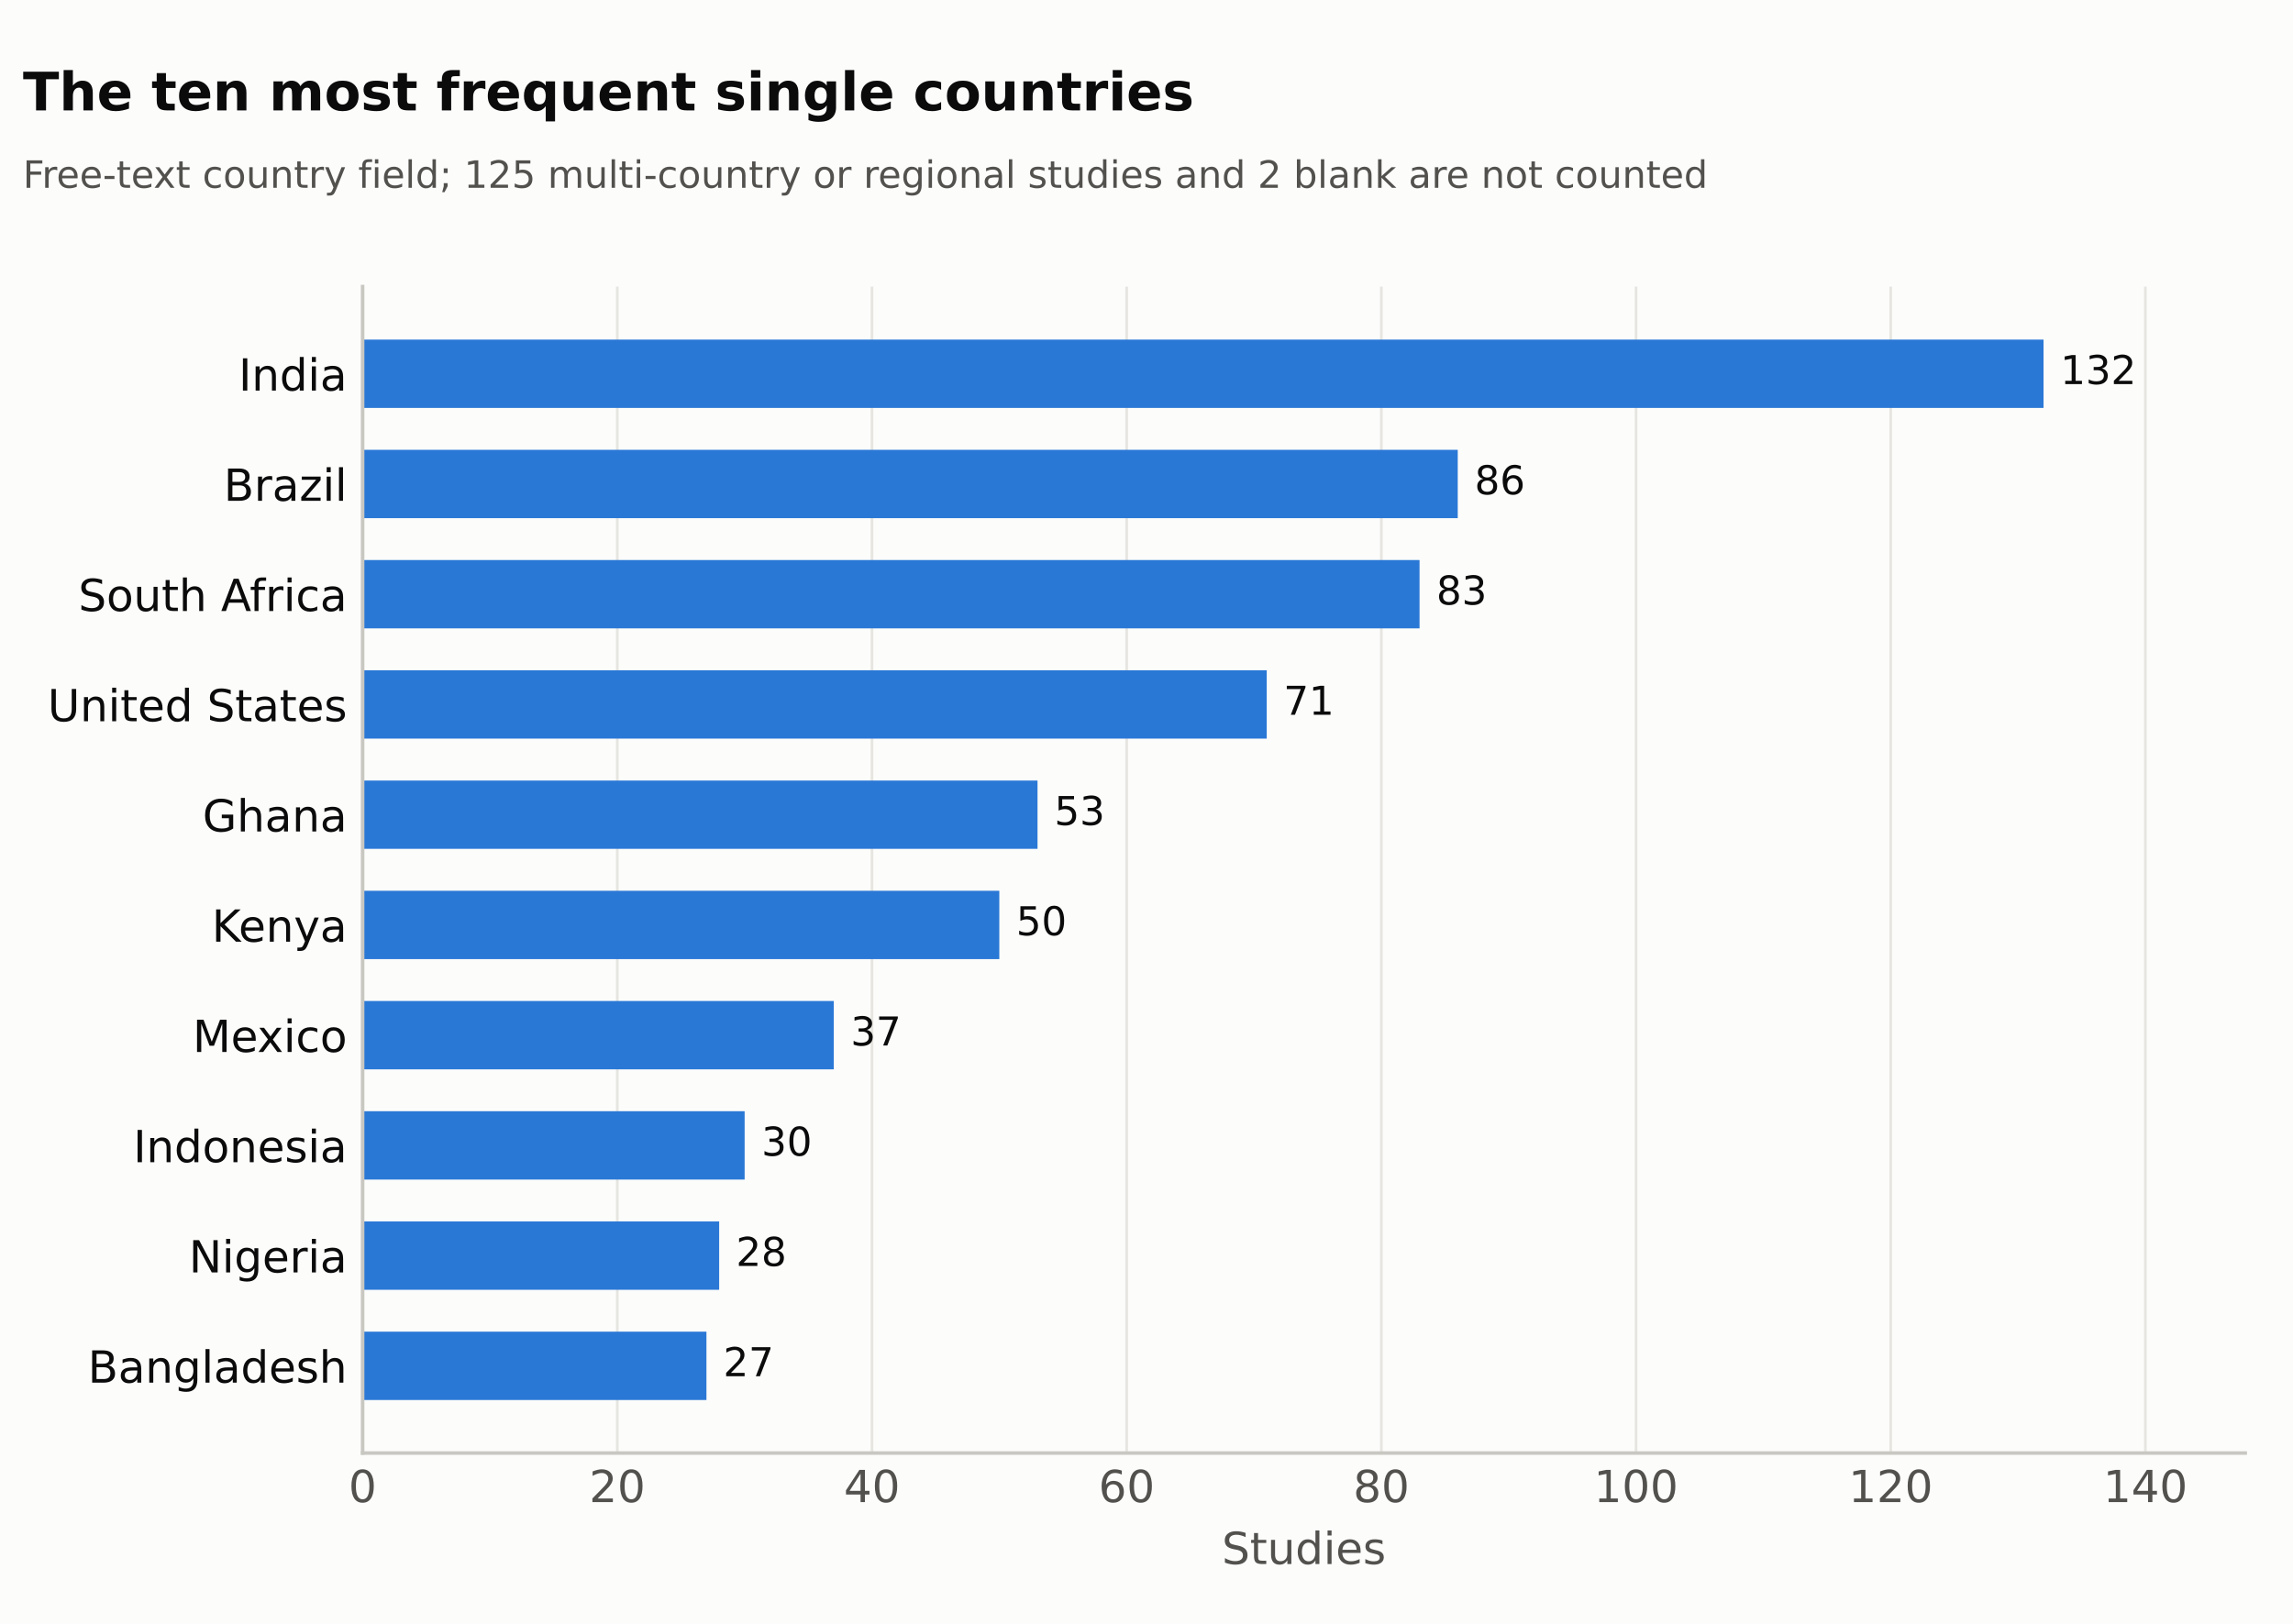
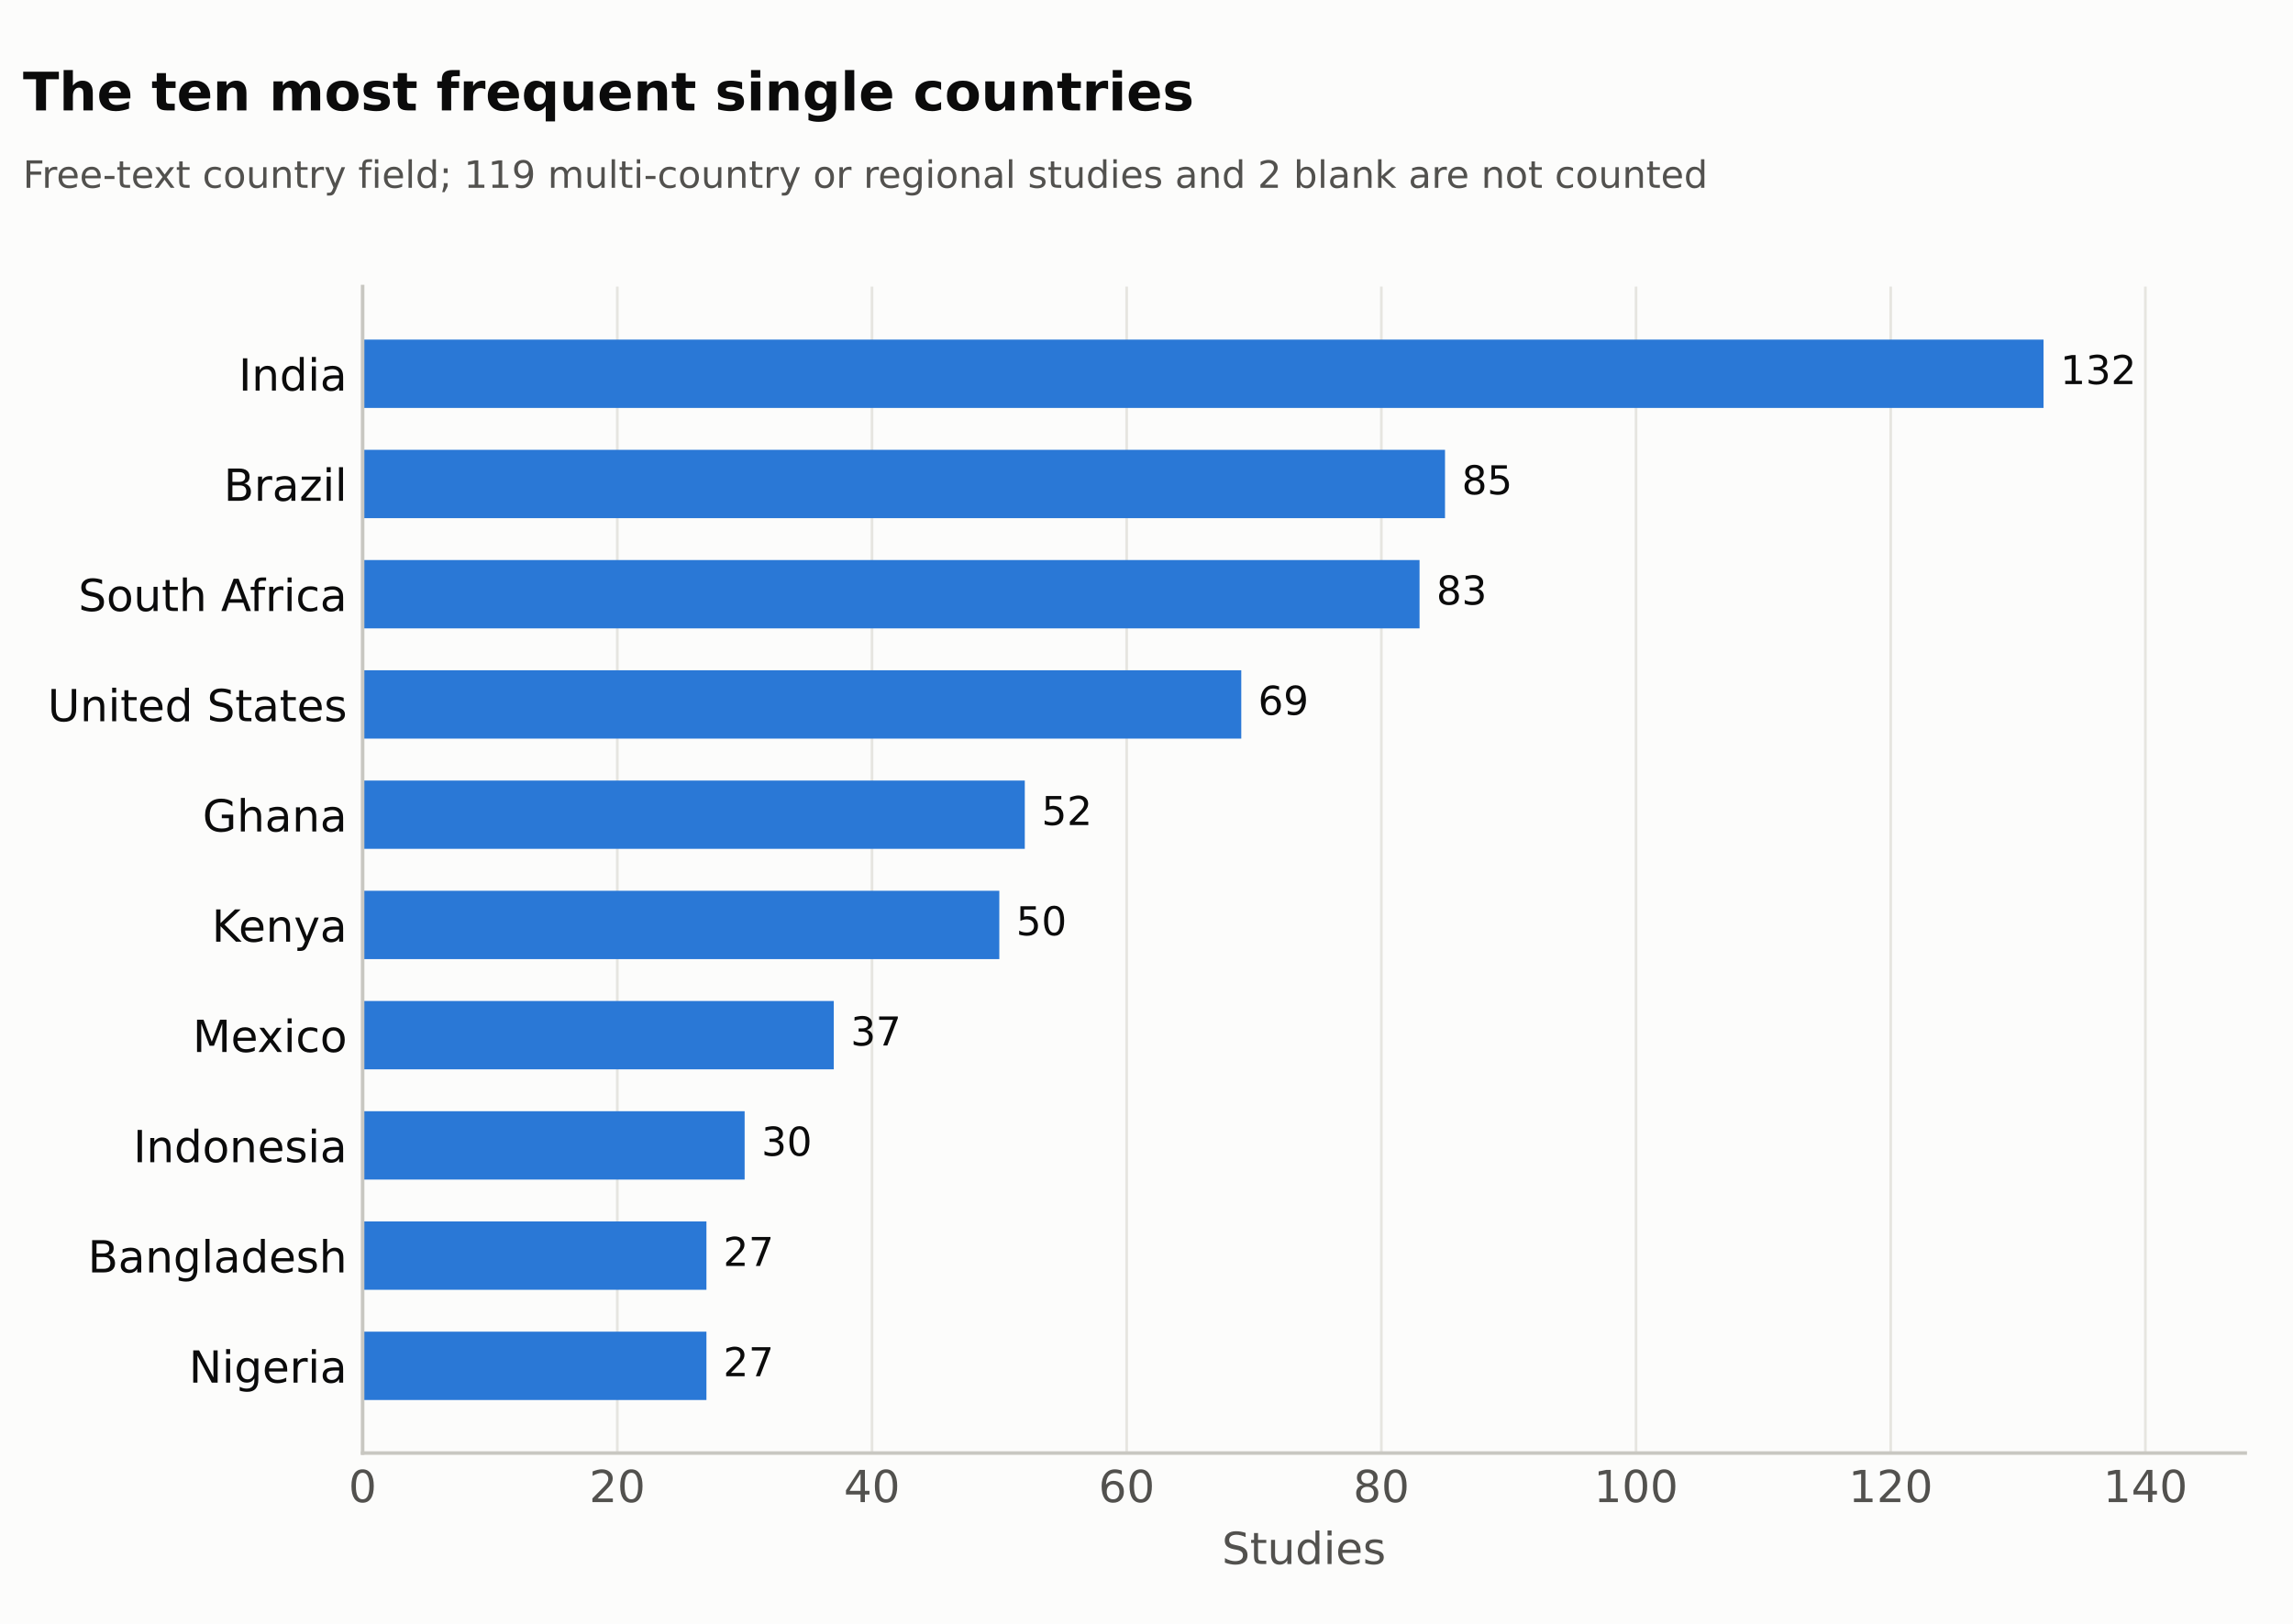
<svg xmlns="http://www.w3.org/2000/svg" width="518.4pt" height="367.2pt" viewBox="0 0 518.4 367.2" version="1.1">
  <defs>
    <style type="text/css">*{stroke-linejoin: round; stroke-linecap: butt}</style>
  </defs>
  <g id="figure_1">
    <g id="patch_1">
      <path d="M 0 367.2  L 518.4 367.2  L 518.4 0  L 0 0  z " style="fill: #fcfcfb" />
    </g>
    <g id="axes_1">
      <g id="patch_2">
        <path d="M 81.98 328.578  L 507.6 328.578  L 507.6 64.8  L 81.98 64.8  z " style="fill: #fcfcfb" />
      </g>
      <g id="matplotlib.axis_1">
        <g id="xtick_1">
          <g id="line2d_1">
            <path d="M 81.98 328.578  L 81.98 64.8  " clip-path="url(#p119265ada1)" style="fill: none; stroke: #e6e5e0; stroke-width: 0.6; stroke-linecap: square" />
          </g>
          <g id="line2d_2" />
          <g id="text_1">
            <text style="font-size: 10px; font-family: 'DejaVu Sans', 'Bitstream Vera Sans', 'Computer Modern Sans Serif', 'Lucida Grande', 'Verdana', 'Geneva', 'Lucid', 'Arial', 'Helvetica', 'Avant Garde', sans-serif; text-anchor: middle; fill: #52514e" x="81.98" y="339.675" transform="rotate(-0 81.98 339.6753)">0</text>
          </g>
        </g>
        <g id="xtick_2">
          <g id="line2d_3">
            <path d="M 139.558 328.578  L 139.558 64.8  " clip-path="url(#p119265ada1)" style="fill: none; stroke: #e6e5e0; stroke-width: 0.6; stroke-linecap: square" />
          </g>
          <g id="line2d_4" />
          <g id="text_2">
            <text style="font-size: 10px; font-family: 'DejaVu Sans', 'Bitstream Vera Sans', 'Computer Modern Sans Serif', 'Lucida Grande', 'Verdana', 'Geneva', 'Lucid', 'Arial', 'Helvetica', 'Avant Garde', sans-serif; text-anchor: middle; fill: #52514e" x="139.558" y="339.675" transform="rotate(-0 139.5585 339.6753)">20</text>
          </g>
        </g>
        <g id="xtick_3">
          <g id="line2d_5">
            <path d="M 197.137 328.578  L 197.137 64.8  " clip-path="url(#p119265ada1)" style="fill: none; stroke: #e6e5e0; stroke-width: 0.6; stroke-linecap: square" />
          </g>
          <g id="line2d_6" />
          <g id="text_3">
            <text style="font-size: 10px; font-family: 'DejaVu Sans', 'Bitstream Vera Sans', 'Computer Modern Sans Serif', 'Lucida Grande', 'Verdana', 'Geneva', 'Lucid', 'Arial', 'Helvetica', 'Avant Garde', sans-serif; text-anchor: middle; fill: #52514e" x="197.137" y="339.675" transform="rotate(-0 197.1369 339.6753)">40</text>
          </g>
        </g>
        <g id="xtick_4">
          <g id="line2d_7">
            <path d="M 254.715 328.578  L 254.715 64.8  " clip-path="url(#p119265ada1)" style="fill: none; stroke: #e6e5e0; stroke-width: 0.6; stroke-linecap: square" />
          </g>
          <g id="line2d_8" />
          <g id="text_4">
            <text style="font-size: 10px; font-family: 'DejaVu Sans', 'Bitstream Vera Sans', 'Computer Modern Sans Serif', 'Lucida Grande', 'Verdana', 'Geneva', 'Lucid', 'Arial', 'Helvetica', 'Avant Garde', sans-serif; text-anchor: middle; fill: #52514e" x="254.715" y="339.675" transform="rotate(-0 254.7154 339.6753)">60</text>
          </g>
        </g>
        <g id="xtick_5">
          <g id="line2d_9">
            <path d="M 312.294 328.578  L 312.294 64.8  " clip-path="url(#p119265ada1)" style="fill: none; stroke: #e6e5e0; stroke-width: 0.6; stroke-linecap: square" />
          </g>
          <g id="line2d_10" />
          <g id="text_5">
            <text style="font-size: 10px; font-family: 'DejaVu Sans', 'Bitstream Vera Sans', 'Computer Modern Sans Serif', 'Lucida Grande', 'Verdana', 'Geneva', 'Lucid', 'Arial', 'Helvetica', 'Avant Garde', sans-serif; text-anchor: middle; fill: #52514e" x="312.294" y="339.675" transform="rotate(-0 312.2939 339.6753)">80</text>
          </g>
        </g>
        <g id="xtick_6">
          <g id="line2d_11">
            <path d="M 369.872 328.578  L 369.872 64.8  " clip-path="url(#p119265ada1)" style="fill: none; stroke: #e6e5e0; stroke-width: 0.6; stroke-linecap: square" />
          </g>
          <g id="line2d_12" />
          <g id="text_6">
            <text style="font-size: 10px; font-family: 'DejaVu Sans', 'Bitstream Vera Sans', 'Computer Modern Sans Serif', 'Lucida Grande', 'Verdana', 'Geneva', 'Lucid', 'Arial', 'Helvetica', 'Avant Garde', sans-serif; text-anchor: middle; fill: #52514e" x="369.872" y="339.675" transform="rotate(-0 369.8723 339.6753)">100</text>
          </g>
        </g>
        <g id="xtick_7">
          <g id="line2d_13">
            <path d="M 427.451 328.578  L 427.451 64.8  " clip-path="url(#p119265ada1)" style="fill: none; stroke: #e6e5e0; stroke-width: 0.6; stroke-linecap: square" />
          </g>
          <g id="line2d_14" />
          <g id="text_7">
            <text style="font-size: 10px; font-family: 'DejaVu Sans', 'Bitstream Vera Sans', 'Computer Modern Sans Serif', 'Lucida Grande', 'Verdana', 'Geneva', 'Lucid', 'Arial', 'Helvetica', 'Avant Garde', sans-serif; text-anchor: middle; fill: #52514e" x="427.451" y="339.675" transform="rotate(-0 427.4508 339.6753)">120</text>
          </g>
        </g>
        <g id="xtick_8">
          <g id="line2d_15">
            <path d="M 485.029 328.578  L 485.029 64.8  " clip-path="url(#p119265ada1)" style="fill: none; stroke: #e6e5e0; stroke-width: 0.6; stroke-linecap: square" />
          </g>
          <g id="line2d_16" />
          <g id="text_8">
            <text style="font-size: 10px; font-family: 'DejaVu Sans', 'Bitstream Vera Sans', 'Computer Modern Sans Serif', 'Lucida Grande', 'Verdana', 'Geneva', 'Lucid', 'Arial', 'Helvetica', 'Avant Garde', sans-serif; text-anchor: middle; fill: #52514e" x="485.029" y="339.675" transform="rotate(-0 485.0292 339.6753)">140</text>
          </g>
        </g>
        <g id="text_9">
          <text style="font-size: 10px; font-family: 'DejaVu Sans', 'Bitstream Vera Sans', 'Computer Modern Sans Serif', 'Lucida Grande', 'Verdana', 'Geneva', 'Lucid', 'Arial', 'Helvetica', 'Avant Garde', sans-serif; text-anchor: middle; fill: #52514e" x="294.79" y="353.676" transform="rotate(-0 294.79 353.6761)">Studies</text>
        </g>
      </g>
      <g id="matplotlib.axis_2">
        <g id="ytick_1">
          <g id="line2d_17" />
          <g id="text_10">
            <text style="font-size: 10px; font-family: 'DejaVu Sans', 'Bitstream Vera Sans', 'Computer Modern Sans Serif', 'Lucida Grande', 'Verdana', 'Geneva', 'Lucid', 'Arial', 'Helvetica', 'Avant Garde', sans-serif; text-anchor: end; fill: #0b0b0b" x="78.48" y="88.316" transform="rotate(-0 78.48 88.31649)">India</text>
          </g>
        </g>
        <g id="ytick_2">
          <g id="line2d_18" />
          <g id="text_11">
            <text style="font-size: 10px; font-family: 'DejaVu Sans', 'Bitstream Vera Sans', 'Computer Modern Sans Serif', 'Lucida Grande', 'Verdana', 'Geneva', 'Lucid', 'Arial', 'Helvetica', 'Avant Garde', sans-serif; text-anchor: end; fill: #0b0b0b" x="78.48" y="113.243" transform="rotate(-0 78.48 113.2435)">Brazil</text>
          </g>
        </g>
        <g id="ytick_3">
          <g id="line2d_19" />
          <g id="text_12">
            <text style="font-size: 10px; font-family: 'DejaVu Sans', 'Bitstream Vera Sans', 'Computer Modern Sans Serif', 'Lucida Grande', 'Verdana', 'Geneva', 'Lucid', 'Arial', 'Helvetica', 'Avant Garde', sans-serif; text-anchor: end; fill: #0b0b0b" x="78.48" y="138.171" transform="rotate(-0 78.48 138.1705)">South Africa</text>
          </g>
        </g>
        <g id="ytick_4">
          <g id="line2d_20" />
          <g id="text_13">
            <text style="font-size: 10px; font-family: 'DejaVu Sans', 'Bitstream Vera Sans', 'Computer Modern Sans Serif', 'Lucida Grande', 'Verdana', 'Geneva', 'Lucid', 'Arial', 'Helvetica', 'Avant Garde', sans-serif; text-anchor: end; fill: #0b0b0b" x="78.48" y="163.098" transform="rotate(-0 78.48 163.0975)">United States</text>
          </g>
        </g>
        <g id="ytick_5">
          <g id="line2d_21" />
          <g id="text_14">
            <text style="font-size: 10px; font-family: 'DejaVu Sans', 'Bitstream Vera Sans', 'Computer Modern Sans Serif', 'Lucida Grande', 'Verdana', 'Geneva', 'Lucid', 'Arial', 'Helvetica', 'Avant Garde', sans-serif; text-anchor: end; fill: #0b0b0b" x="78.48" y="188.025" transform="rotate(-0 78.48 188.0245)">Ghana</text>
          </g>
        </g>
        <g id="ytick_6">
          <g id="line2d_22" />
          <g id="text_15">
            <text style="font-size: 10px; font-family: 'DejaVu Sans', 'Bitstream Vera Sans', 'Computer Modern Sans Serif', 'Lucida Grande', 'Verdana', 'Geneva', 'Lucid', 'Arial', 'Helvetica', 'Avant Garde', sans-serif; text-anchor: end; fill: #0b0b0b" x="78.48" y="212.951" transform="rotate(-0 78.48 212.9512)">Kenya</text>
          </g>
        </g>
        <g id="ytick_7">
          <g id="line2d_23" />
          <g id="text_16">
            <text style="font-size: 10px; font-family: 'DejaVu Sans', 'Bitstream Vera Sans', 'Computer Modern Sans Serif', 'Lucida Grande', 'Verdana', 'Geneva', 'Lucid', 'Arial', 'Helvetica', 'Avant Garde', sans-serif; text-anchor: end; fill: #0b0b0b" x="78.48" y="237.879" transform="rotate(-0 78.48 237.8786)">Mexico</text>
          </g>
        </g>
        <g id="ytick_8">
          <g id="line2d_24" />
          <g id="text_17">
            <text style="font-size: 10px; font-family: 'DejaVu Sans', 'Bitstream Vera Sans', 'Computer Modern Sans Serif', 'Lucida Grande', 'Verdana', 'Geneva', 'Lucid', 'Arial', 'Helvetica', 'Avant Garde', sans-serif; text-anchor: end; fill: #0b0b0b" x="78.48" y="262.806" transform="rotate(-0 78.48 262.8056)">Indonesia</text>
          </g>
        </g>
        <g id="ytick_9">
          <g id="line2d_25" />
          <g id="text_18">
-             <text style="font-size: 10px; font-family: 'DejaVu Sans', 'Bitstream Vera Sans', 'Computer Modern Sans Serif', 'Lucida Grande', 'Verdana', 'Geneva', 'Lucid', 'Arial', 'Helvetica', 'Avant Garde', sans-serif; text-anchor: end; fill: #0b0b0b" x="78.48" y="287.733" transform="rotate(-0 78.48 287.7326)">Nigeria</text>
+             <text style="font-size: 10px; font-family: 'DejaVu Sans', 'Bitstream Vera Sans', 'Computer Modern Sans Serif', 'Lucida Grande', 'Verdana', 'Geneva', 'Lucid', 'Arial', 'Helvetica', 'Avant Garde', sans-serif; text-anchor: end; fill: #0b0b0b" x="78.48" y="287.733" transform="rotate(-0 78.48 287.7326)">Bangladesh</text>
          </g>
        </g>
        <g id="ytick_10">
          <g id="line2d_26" />
          <g id="text_19">
-             <text style="font-size: 10px; font-family: 'DejaVu Sans', 'Bitstream Vera Sans', 'Computer Modern Sans Serif', 'Lucida Grande', 'Verdana', 'Geneva', 'Lucid', 'Arial', 'Helvetica', 'Avant Garde', sans-serif; text-anchor: end; fill: #0b0b0b" x="78.48" y="312.66" transform="rotate(-0 78.48 312.6596)">Bangladesh</text>
+             <text style="font-size: 10px; font-family: 'DejaVu Sans', 'Bitstream Vera Sans', 'Computer Modern Sans Serif', 'Lucida Grande', 'Verdana', 'Geneva', 'Lucid', 'Arial', 'Helvetica', 'Avant Garde', sans-serif; text-anchor: end; fill: #0b0b0b" x="78.48" y="312.66" transform="rotate(-0 78.48 312.6596)">Nigeria</text>
          </g>
        </g>
      </g>
      <g id="patch_3">
        <path d="M 81.98 76.79  L 461.998 76.79  L 461.998 92.245  L 81.98 92.245  z " clip-path="url(#p119265ada1)" style="fill: #2a78d6" />
      </g>
      <g id="patch_4">
-         <path d="M 81.98 101.717  L 329.567 101.717  L 329.567 117.172  L 81.98 117.172  z " clip-path="url(#p119265ada1)" style="fill: #2a78d6" />
+         <path d="M 81.98 101.717  L 326.688 101.717  L 326.688 117.172  L 81.98 117.172  z " clip-path="url(#p119265ada1)" style="fill: #2a78d6" />
      </g>
      <g id="patch_5">
        <path d="M 81.98 126.644  L 320.931 126.644  L 320.931 142.099  L 81.98 142.099  z " clip-path="url(#p119265ada1)" style="fill: #2a78d6" />
      </g>
      <g id="patch_6">
-         <path d="M 81.98 151.571  L 286.384 151.571  L 286.384 167.026  L 81.98 167.026  z " clip-path="url(#p119265ada1)" style="fill: #2a78d6" />
+         <path d="M 81.98 151.571  L 280.626 151.571  L 280.626 167.026  L 81.98 167.026  z " clip-path="url(#p119265ada1)" style="fill: #2a78d6" />
      </g>
      <g id="patch_7">
-         <path d="M 81.98 176.498  L 234.563 176.498  L 234.563 191.953  L 81.98 191.953  z " clip-path="url(#p119265ada1)" style="fill: #2a78d6" />
+         <path d="M 81.98 176.498  L 231.684 176.498  L 231.684 191.953  L 81.98 191.953  z " clip-path="url(#p119265ada1)" style="fill: #2a78d6" />
      </g>
      <g id="patch_8">
        <path d="M 81.98 201.425  L 225.926 201.425  L 225.926 216.88  L 81.98 216.88  z " clip-path="url(#p119265ada1)" style="fill: #2a78d6" />
      </g>
      <g id="patch_9">
        <path d="M 81.98 226.352  L 188.5 226.352  L 188.5 241.807  L 81.98 241.807  z " clip-path="url(#p119265ada1)" style="fill: #2a78d6" />
      </g>
      <g id="patch_10">
        <path d="M 81.98 251.279  L 168.348 251.279  L 168.348 266.734  L 81.98 266.734  z " clip-path="url(#p119265ada1)" style="fill: #2a78d6" />
      </g>
      <g id="patch_11">
-         <path d="M 81.98 276.206  L 162.59 276.206  L 162.59 291.661  L 81.98 291.661  z " clip-path="url(#p119265ada1)" style="fill: #2a78d6" />
+         <path d="M 81.98 276.206  L 159.711 276.206  L 159.711 291.661  L 81.98 291.661  z " clip-path="url(#p119265ada1)" style="fill: #2a78d6" />
      </g>
      <g id="patch_12">
        <path d="M 81.98 301.133  L 159.711 301.133  L 159.711 316.588  L 81.98 316.588  z " clip-path="url(#p119265ada1)" style="fill: #2a78d6" />
      </g>
      <g id="patch_13">
        <path d="M 81.98 328.578  L 81.98 64.8  " style="fill: none; stroke: #c8c7c1; stroke-width: 0.8; stroke-linejoin: miter; stroke-linecap: square" />
      </g>
      <g id="patch_14">
        <path d="M 81.98 328.578  L 507.6 328.578  " style="fill: none; stroke: #c8c7c1; stroke-width: 0.8; stroke-linejoin: miter; stroke-linecap: square" />
      </g>
      <g id="text_20">
        <text style="font-size: 9px; font-family: 'DejaVu Sans', 'Bitstream Vera Sans', 'Computer Modern Sans Serif', 'Lucida Grande', 'Verdana', 'Geneva', 'Lucid', 'Arial', 'Helvetica', 'Avant Garde', sans-serif; text-anchor: start; fill: #0b0b0b" x="465.798" y="86.855" transform="rotate(-0 465.798 86.85516)">132</text>
      </g>
      <g id="text_21">
-         <text style="font-size: 9px; font-family: 'DejaVu Sans', 'Bitstream Vera Sans', 'Computer Modern Sans Serif', 'Lucida Grande', 'Verdana', 'Geneva', 'Lucid', 'Arial', 'Helvetica', 'Avant Garde', sans-serif; text-anchor: start; fill: #0b0b0b" x="333.368" y="111.782" transform="rotate(-0 333.3676 111.7822)">86</text>
+         <text style="font-size: 9px; font-family: 'DejaVu Sans', 'Bitstream Vera Sans', 'Computer Modern Sans Serif', 'Lucida Grande', 'Verdana', 'Geneva', 'Lucid', 'Arial', 'Helvetica', 'Avant Garde', sans-serif; text-anchor: start; fill: #0b0b0b" x="330.489" y="111.782" transform="rotate(-0 330.4886 111.7822)">85</text>
      </g>
      <g id="text_22">
        <text style="font-size: 9px; font-family: 'DejaVu Sans', 'Bitstream Vera Sans', 'Computer Modern Sans Serif', 'Lucida Grande', 'Verdana', 'Geneva', 'Lucid', 'Arial', 'Helvetica', 'Avant Garde', sans-serif; text-anchor: start; fill: #0b0b0b" x="324.731" y="136.709" transform="rotate(-0 324.7308 136.7092)">83</text>
      </g>
      <g id="text_23">
-         <text style="font-size: 9px; font-family: 'DejaVu Sans', 'Bitstream Vera Sans', 'Computer Modern Sans Serif', 'Lucida Grande', 'Verdana', 'Geneva', 'Lucid', 'Arial', 'Helvetica', 'Avant Garde', sans-serif; text-anchor: start; fill: #0b0b0b" x="290.184" y="161.636" transform="rotate(-0 290.1837 161.6362)">71</text>
+         <text style="font-size: 9px; font-family: 'DejaVu Sans', 'Bitstream Vera Sans', 'Computer Modern Sans Serif', 'Lucida Grande', 'Verdana', 'Geneva', 'Lucid', 'Arial', 'Helvetica', 'Avant Garde', sans-serif; text-anchor: start; fill: #0b0b0b" x="284.426" y="161.636" transform="rotate(-0 284.4259 161.6362)">69</text>
      </g>
      <g id="text_24">
-         <text style="font-size: 9px; font-family: 'DejaVu Sans', 'Bitstream Vera Sans', 'Computer Modern Sans Serif', 'Lucida Grande', 'Verdana', 'Geneva', 'Lucid', 'Arial', 'Helvetica', 'Avant Garde', sans-serif; text-anchor: start; fill: #0b0b0b" x="238.363" y="186.563" transform="rotate(-0 238.3631 186.5632)">53</text>
+         <text style="font-size: 9px; font-family: 'DejaVu Sans', 'Bitstream Vera Sans', 'Computer Modern Sans Serif', 'Lucida Grande', 'Verdana', 'Geneva', 'Lucid', 'Arial', 'Helvetica', 'Avant Garde', sans-serif; text-anchor: start; fill: #0b0b0b" x="235.484" y="186.563" transform="rotate(-0 235.4842 186.5632)">52</text>
      </g>
      <g id="text_25">
        <text style="font-size: 9px; font-family: 'DejaVu Sans', 'Bitstream Vera Sans', 'Computer Modern Sans Serif', 'Lucida Grande', 'Verdana', 'Geneva', 'Lucid', 'Arial', 'Helvetica', 'Avant Garde', sans-serif; text-anchor: start; fill: #0b0b0b" x="229.726" y="211.49" transform="rotate(-0 229.7263 211.4902)">50</text>
      </g>
      <g id="text_26">
        <text style="font-size: 9px; font-family: 'DejaVu Sans', 'Bitstream Vera Sans', 'Computer Modern Sans Serif', 'Lucida Grande', 'Verdana', 'Geneva', 'Lucid', 'Arial', 'Helvetica', 'Avant Garde', sans-serif; text-anchor: start; fill: #0b0b0b" x="192.3" y="236.417" transform="rotate(-0 192.3003 236.4172)">37</text>
      </g>
      <g id="text_27">
        <text style="font-size: 9px; font-family: 'DejaVu Sans', 'Bitstream Vera Sans', 'Computer Modern Sans Serif', 'Lucida Grande', 'Verdana', 'Geneva', 'Lucid', 'Arial', 'Helvetica', 'Avant Garde', sans-serif; text-anchor: start; fill: #0b0b0b" x="172.148" y="261.344" transform="rotate(-0 172.1479 261.3443)">30</text>
      </g>
      <g id="text_28">
-         <text style="font-size: 9px; font-family: 'DejaVu Sans', 'Bitstream Vera Sans', 'Computer Modern Sans Serif', 'Lucida Grande', 'Verdana', 'Geneva', 'Lucid', 'Arial', 'Helvetica', 'Avant Garde', sans-serif; text-anchor: start; fill: #0b0b0b" x="166.39" y="286.271" transform="rotate(-0 166.39 286.2713)">28</text>
+         <text style="font-size: 9px; font-family: 'DejaVu Sans', 'Bitstream Vera Sans', 'Computer Modern Sans Serif', 'Lucida Grande', 'Verdana', 'Geneva', 'Lucid', 'Arial', 'Helvetica', 'Avant Garde', sans-serif; text-anchor: start; fill: #0b0b0b" x="163.511" y="286.271" transform="rotate(-0 163.5111 286.2713)">27</text>
      </g>
      <g id="text_29">
        <text style="font-size: 9px; font-family: 'DejaVu Sans', 'Bitstream Vera Sans', 'Computer Modern Sans Serif', 'Lucida Grande', 'Verdana', 'Geneva', 'Lucid', 'Arial', 'Helvetica', 'Avant Garde', sans-serif; text-anchor: start; fill: #0b0b0b" x="163.511" y="311.198" transform="rotate(-0 163.5111 311.1983)">27</text>
      </g>
    </g>
    <g id="text_30">
      <text style="font-weight: 700; font-size: 12px; font-family: 'DejaVu Sans', 'Bitstream Vera Sans', 'Computer Modern Sans Serif', 'Lucida Grande', 'Verdana', 'Geneva', 'Lucid', 'Arial', 'Helvetica', 'Avant Garde', sans-serif; text-anchor: start; fill: #0b0b0b" x="5.184" y="24.958" transform="rotate(-0 5.184 24.95812)">The ten most frequent single countries</text>
    </g>
    <g id="text_31">
-       <text style="font-size: 8.5px; font-family: 'DejaVu Sans', 'Bitstream Vera Sans', 'Computer Modern Sans Serif', 'Lucida Grande', 'Verdana', 'Geneva', 'Lucid', 'Arial', 'Helvetica', 'Avant Garde', sans-serif; text-anchor: start; fill: #52514e" x="5.184" y="42.459" transform="rotate(-0 5.184 42.45867)">Free-text country field; 125 multi-country or regional studies and 2 blank are not counted</text>
+       <text style="font-size: 8.5px; font-family: 'DejaVu Sans', 'Bitstream Vera Sans', 'Computer Modern Sans Serif', 'Lucida Grande', 'Verdana', 'Geneva', 'Lucid', 'Arial', 'Helvetica', 'Avant Garde', sans-serif; text-anchor: start; fill: #52514e" x="5.184" y="42.459" transform="rotate(-0 5.184 42.45867)">Free-text country field; 119 multi-country or regional studies and 2 blank are not counted</text>
    </g>
  </g>
  <defs>
    <clipPath id="p119265ada1">
      <rect x="81.98" y="64.8" width="425.62" height="263.778" />
    </clipPath>
  </defs>
</svg>
